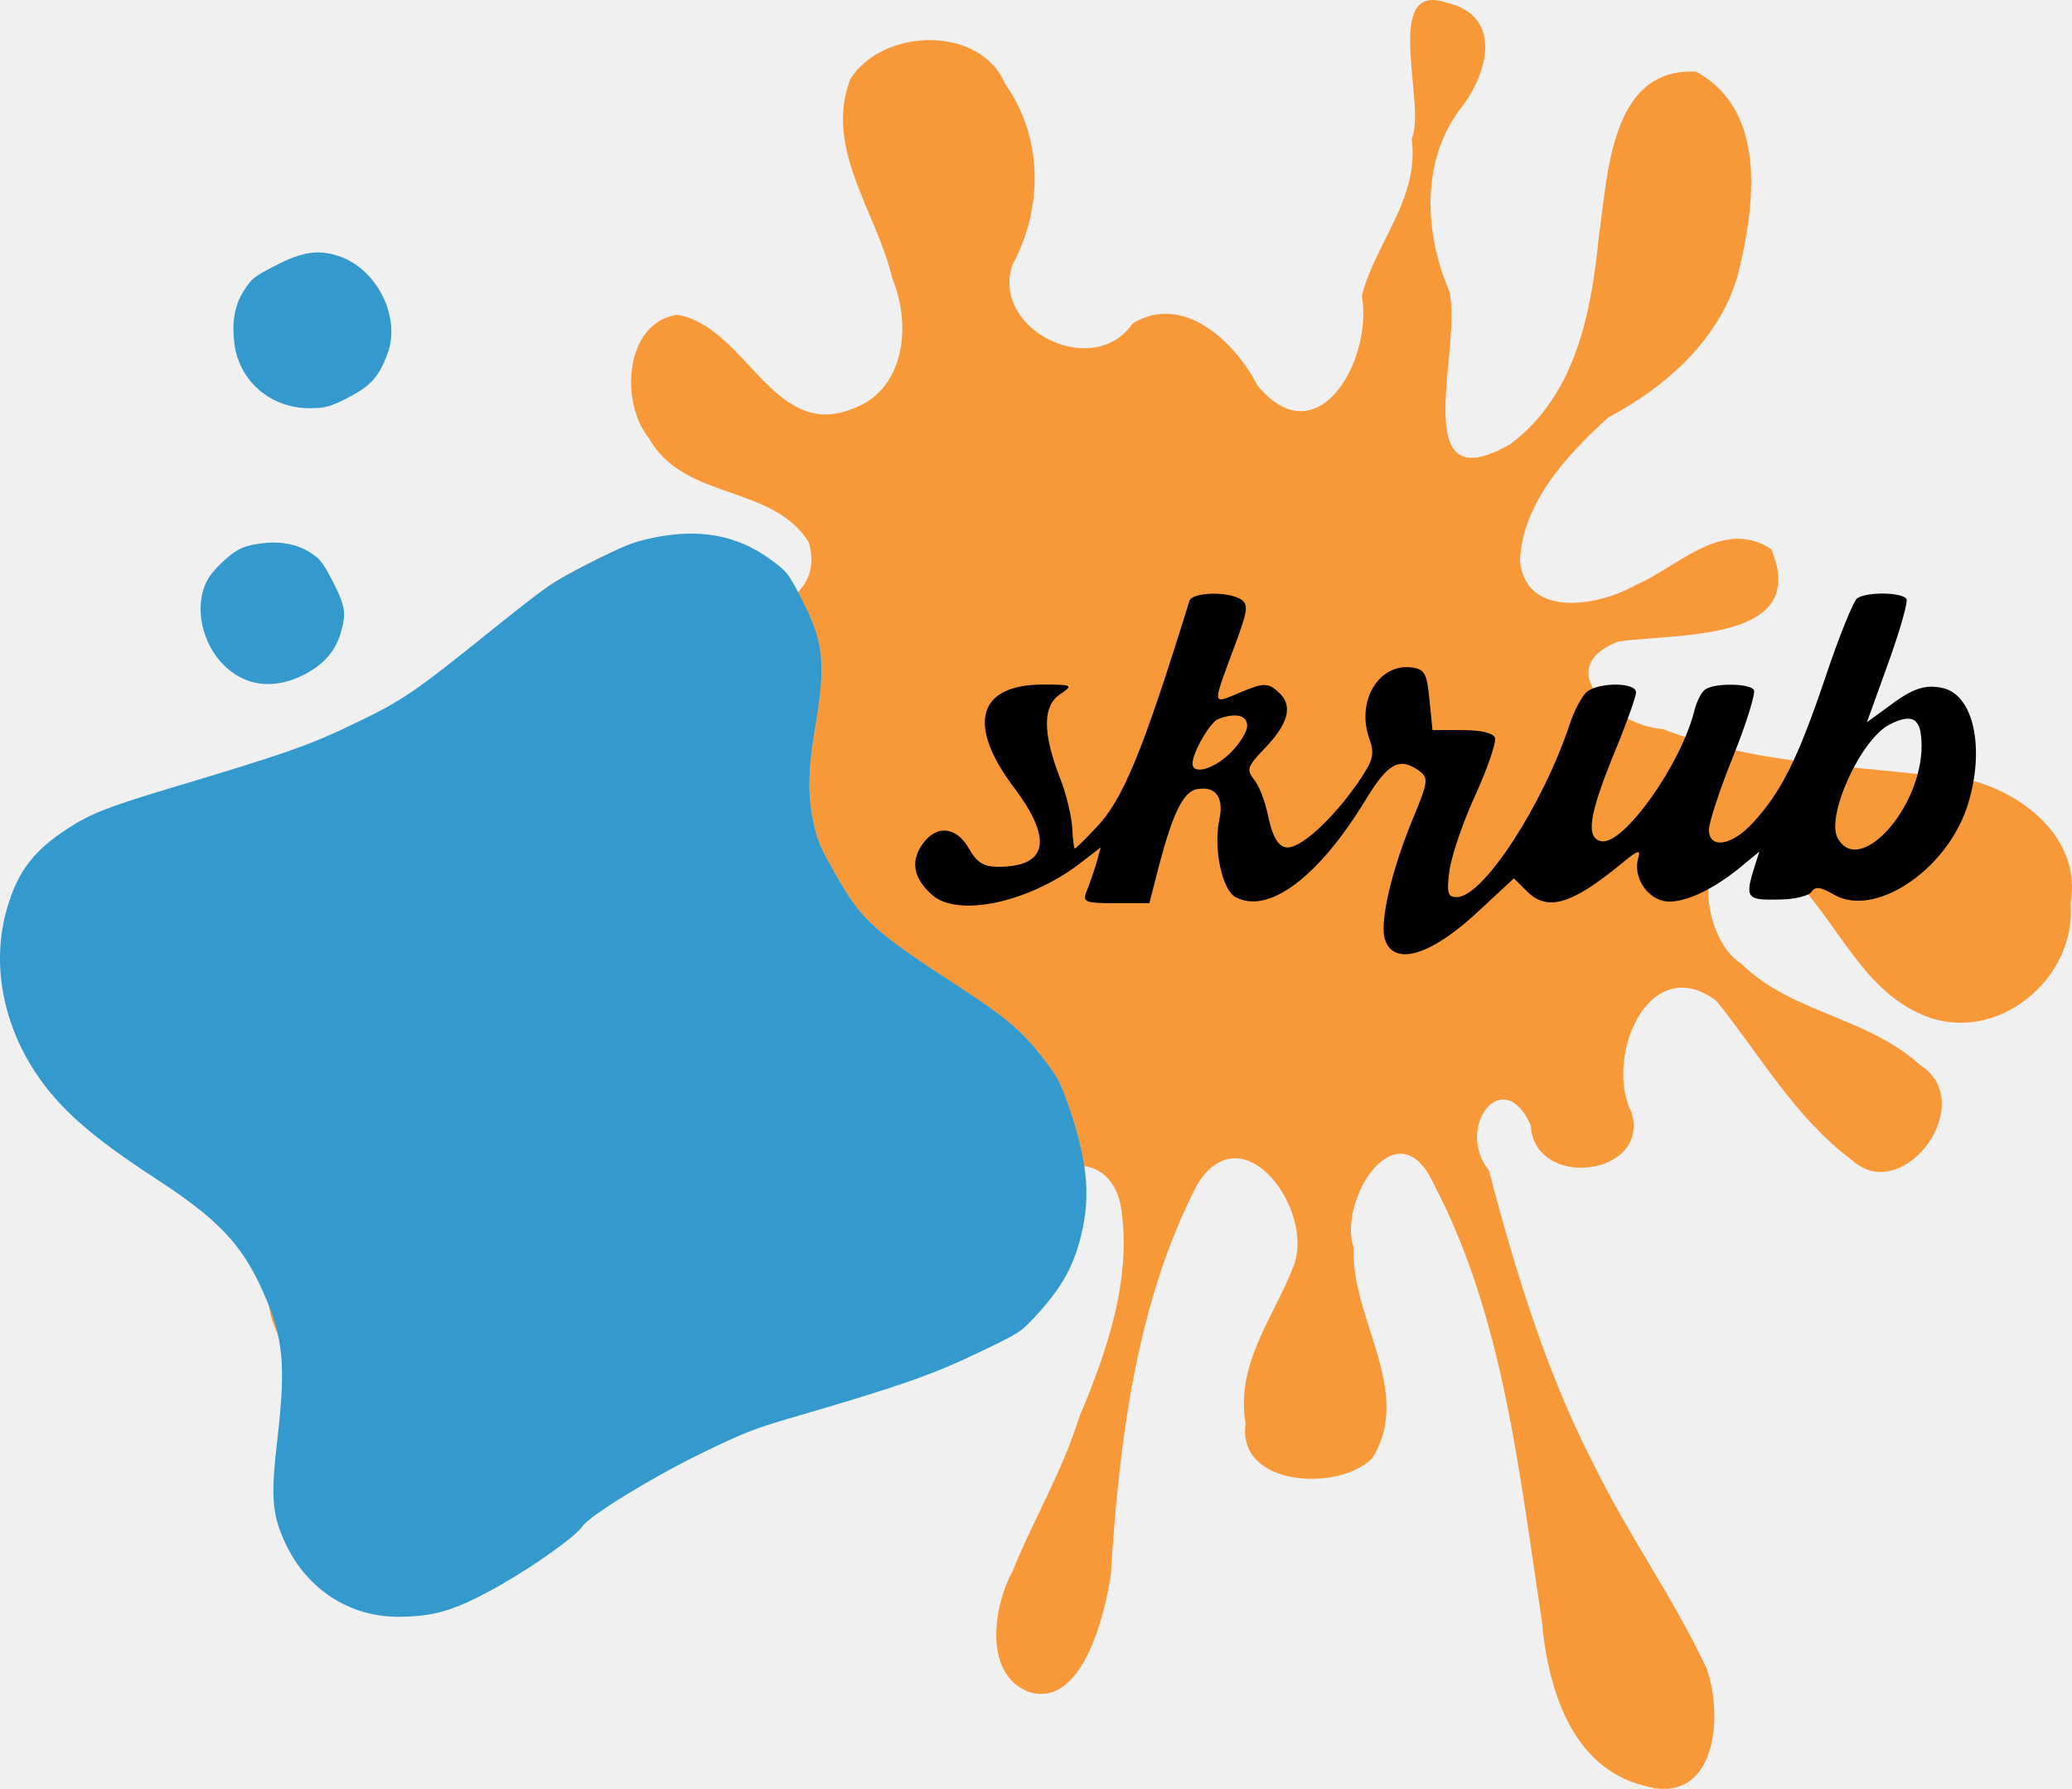
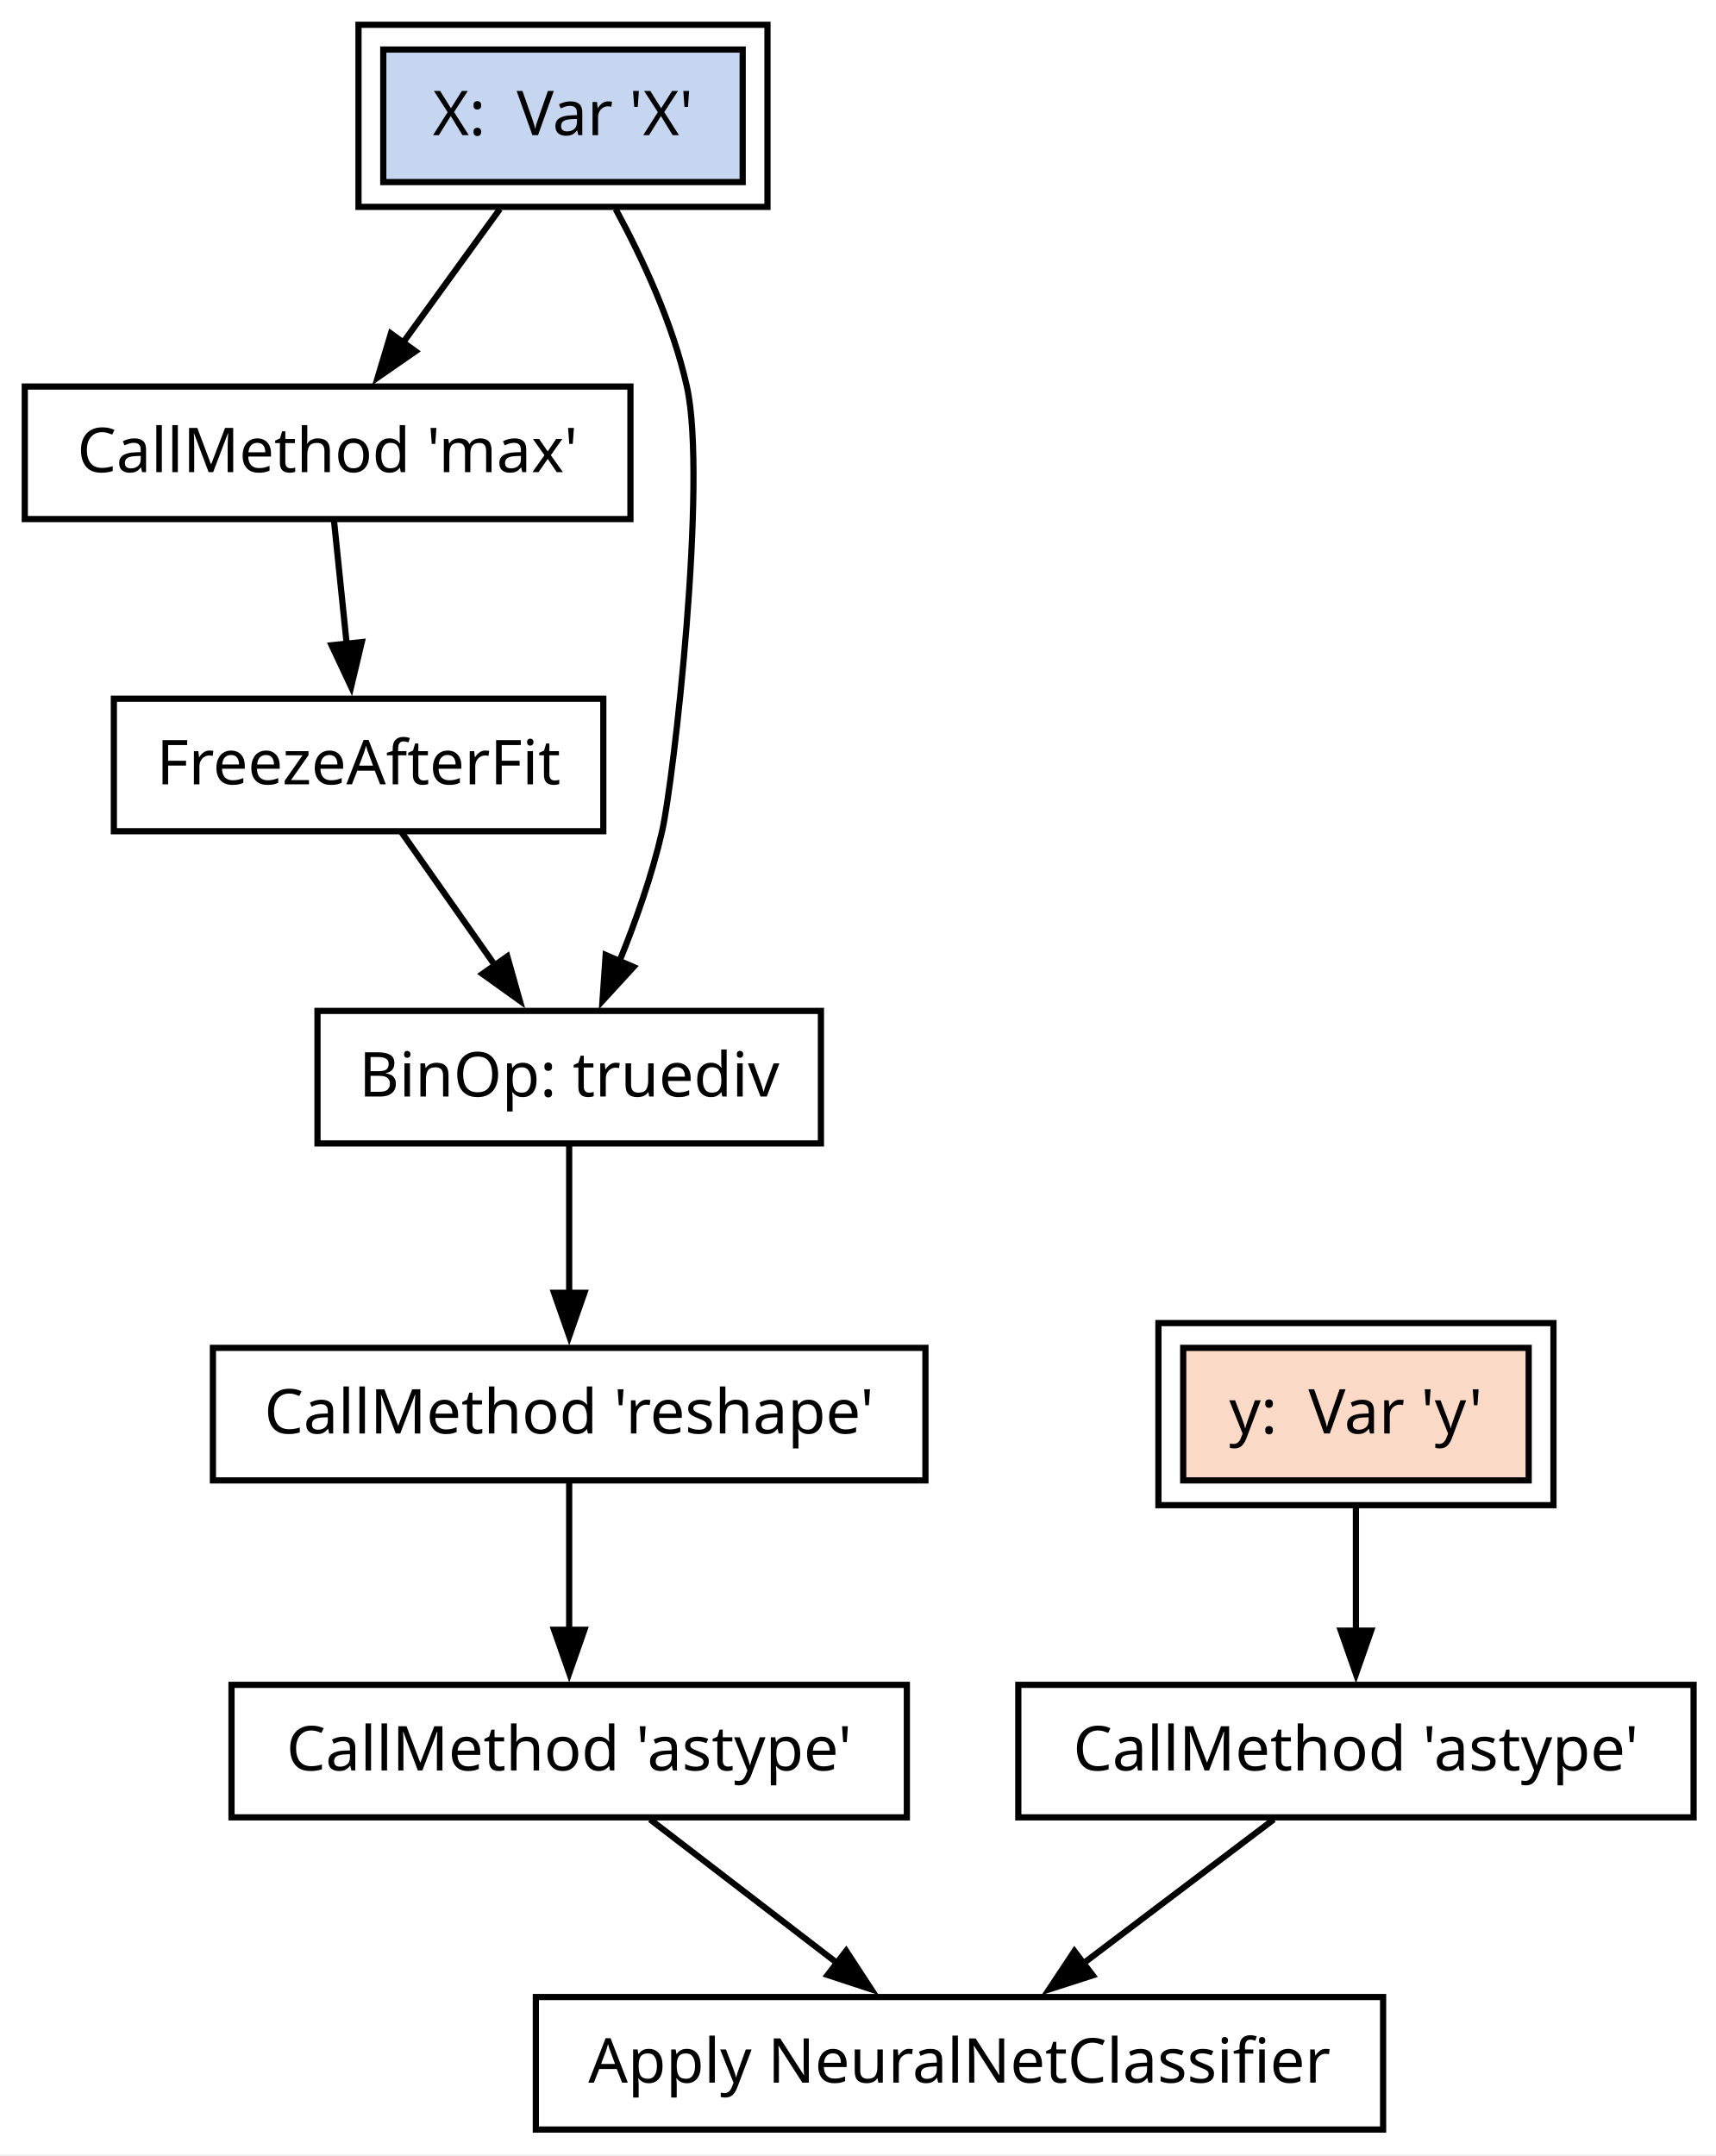
- <svg xmlns="http://www.w3.org/2000/svg" width="231.15mm" height="199.599mm" viewBox="0 0 231.15 199.599" version="1.1" id="svg1537">
-   <defs id="defs1534" />
-   <g id="layer1" transform="translate(68.05526,1.433082)">
-     <path id="path1340" style="fill:#f89939;fill-opacity:1;stroke:none;stroke-width:0.035" d="m -37.064,147.436 c -0.025,-0.109 -0.045,-0.219 -0.072,-0.328 -0.069,-0.282 -0.145,-0.563 -0.227,-0.845 -0.083,-0.282 -0.172,-0.565 -0.269,-0.851 -0.097,-0.286 -0.201,-0.574 -0.313,-0.867 -0.035,-0.093 -0.077,-0.19 -0.114,-0.284 0.157,1.079 0.496,2.162 0.995,3.176 z" />
-     <path id="path1338" style="fill:#f89939;fill-opacity:1;stroke:none;stroke-width:0.035" d="m 52.907,128.678 c -0.01,-0.069 -0.017,-0.135 -0.028,-0.205 -0.05,-0.317 -0.106,-0.639 -0.171,-0.967 -0.064,-0.327 -0.135,-0.66 -0.214,-0.999 -0.078,-0.339 -0.164,-0.685 -0.257,-1.037 -0.093,-0.352 -0.194,-0.711 -0.301,-1.078 -0.108,-0.367 -0.223,-0.742 -0.345,-1.125 -0.122,-0.383 -0.252,-0.775 -0.39,-1.176 -0.239,-0.685 -0.432,-1.226 -0.611,-1.683 -0.089,-0.229 -0.175,-0.437 -0.261,-0.631 -0.086,-0.194 -0.172,-0.375 -0.263,-0.55 -0.09,-0.175 -0.185,-0.343 -0.288,-0.514 -0.103,-0.17 -0.213,-0.342 -0.335,-0.523 -0.245,-0.361 -0.537,-0.759 -0.907,-1.252 -0.302,-0.4 -0.595,-0.775 -0.886,-1.131 -0.291,-0.356 -0.581,-0.693 -0.877,-1.018 -0.296,-0.325 -0.599,-0.638 -0.915,-0.945 -0.316,-0.307 -0.647,-0.609 -0.998,-0.913 -0.352,-0.303 -0.725,-0.609 -1.128,-0.922 -0.403,-0.313 -0.835,-0.634 -1.304,-0.97 -0.469,-0.336 -0.976,-0.688 -1.527,-1.061 -0.551,-0.373 -1.146,-0.768 -1.794,-1.191 -1.212,-0.787 -2.293,-1.497 -3.264,-2.144 -0.971,-0.647 -1.831,-1.233 -2.6,-1.775 -0.384,-0.271 -0.745,-0.531 -1.086,-0.782 -0.341,-0.251 -0.662,-0.494 -0.964,-0.729 -0.302,-0.236 -0.586,-0.465 -0.855,-0.689 -0.268,-0.224 -0.521,-0.444 -0.76,-0.661 -0.239,-0.217 -0.465,-0.432 -0.68,-0.647 -0.215,-0.215 -0.419,-0.429 -0.615,-0.646 -0.195,-0.217 -0.382,-0.435 -0.563,-0.658 -0.181,-0.223 -0.356,-0.449 -0.527,-0.682 -0.171,-0.233 -0.338,-0.472 -0.503,-0.72 -0.166,-0.248 -0.33,-0.504 -0.495,-0.77 -0.165,-0.267 -0.332,-0.544 -0.501,-0.834 -0.17,-0.29 -0.343,-0.593 -0.521,-0.911 -0.43,-0.751 -0.773,-1.361 -1.052,-1.886 -0.139,-0.263 -0.263,-0.504 -0.374,-0.731 -0.111,-0.227 -0.208,-0.44 -0.296,-0.645 -0.088,-0.205 -0.166,-0.403 -0.236,-0.6 -0.07,-0.197 -0.134,-0.394 -0.193,-0.597 -0.059,-0.203 -0.115,-0.413 -0.168,-0.636 -0.054,-0.223 -0.106,-0.459 -0.161,-0.715 -0.082,-0.39 -0.154,-0.774 -0.214,-1.158 -0.06,-0.383 -0.109,-0.766 -0.147,-1.152 -0.038,-0.386 -0.064,-0.777 -0.079,-1.177 -0.015,-0.4 -0.018,-0.81 -0.01,-1.234 0.008,-0.424 0.029,-0.863 0.061,-1.321 0.032,-0.458 0.076,-0.936 0.133,-1.439 0.056,-0.503 0.125,-1.031 0.206,-1.59 0.081,-0.558 0.175,-1.147 0.281,-1.771 0.145,-0.867 0.268,-1.663 0.367,-2.401 0.05,-0.369 0.094,-0.725 0.131,-1.067 0.038,-0.342 0.069,-0.672 0.095,-0.991 0.025,-0.319 0.044,-0.626 0.057,-0.924 0.013,-0.298 0.019,-0.587 0.018,-0.868 -5.29e-4,-0.281 -0.008,-0.555 -0.022,-0.822 -0.014,-0.268 -0.035,-0.529 -0.063,-0.787 -0.028,-0.257 -0.063,-0.51 -0.105,-0.76 -0.042,-0.25 -0.092,-0.498 -0.148,-0.744 -0.057,-0.246 -0.121,-0.492 -0.193,-0.738 -0.072,-0.246 -0.151,-0.493 -0.238,-0.742 -0.087,-0.249 -0.182,-0.501 -0.285,-0.756 -0.103,-0.255 -0.214,-0.515 -0.333,-0.78 -0.119,-0.265 -0.246,-0.536 -0.382,-0.814 -0.135,-0.278 -0.279,-0.563 -0.431,-0.857 -0.176,-0.34 -0.283,-0.531 -0.426,-0.803 -2.918,2.978 -9.401,3.379 -13.044,1.507 -2.95,-1.523 -5.725,-3.502 -8.463,-5.615 -0.536,0.262 -1.069,0.523 -1.763,0.875 -0.546,0.283 -1.027,0.532 -1.461,0.761 -0.435,0.229 -0.824,0.439 -1.189,0.643 -0.364,0.204 -0.704,0.403 -1.039,0.61 -0.335,0.207 -0.666,0.423 -1.013,0.661 -0.235,0.162 -0.496,0.354 -0.753,0.541 4.611,1.997 9.316,4.148 12.681,8.085 4.078,8.574 -10.283,9.418 -8.489,17.509 2.501,5.362 14.618,11.827 5.032,17.91 -7.96,6.807 -19.935,-1.245 -28.187,4.621 -10.221,5.627 -12.455,18.168 -11.334,28.948 -0.146,0.827 -0.13,1.696 -0.003,2.568 0.037,0.094 0.078,0.191 0.114,0.284 0.112,0.293 0.216,0.581 0.313,0.867 0.097,0.286 0.187,0.569 0.269,0.851 0.083,0.282 0.159,0.564 0.227,0.845 0.027,0.109 0.047,0.219 0.072,0.328 1.946,3.958 6.165,6.849 10.13,4.219 7.294,-4.82 9.49,-13.36 11.536,-21.52 1.198,-7.429 7.906,-13.032 14.958,-14.958 8.646,-4.526 16.225,7.288 10.936,14.111 -3.721,5.574 -7.622,10.739 -11.007,16.474 -2.516,4.827 -3.727,13.492 2.858,14.852 10.888,3.318 9.5,-10.057 10.583,-16.686 0.108,-8.041 8.349,-16.137 16.51,-12.418 7.061,3.029 -2.402,16.239 7.536,17.026 5.863,-1.388 7.582,-8.847 9.503,-13.957 -0.031,-3.803 3.431,-6.314 6.428,-5.903 z" />
-     <path id="path1336" style="fill:#f89939;fill-opacity:1;stroke:none;stroke-width:0.035" d="M 92.021,-1.424 C 86.682,-1.819 91.008,10.593 89.438,14.006 90.313,20.804 85.377,25.603 83.874,31.57 85.138,38.626 78.969,49.724 72.232,41.589 69.692,36.636 63.909,31.24 58.315,34.648 53.905,41.044 42.461,35.355 44.892,28.113 48.32,21.816 48.325,13.89 44.081,7.934 41.31,1.343 30.404,1.65 26.799,7.409 c -2.96,7.755 2.983,14.853 4.688,22.221 2.18,5.243 1.429,12.569 -4.586,14.605 -8.714,3.389 -11.736,-9.227 -19.403,-10.548 -5.835,0.867 -6.443,9.703 -3.175,13.758 3.901,7.022 13.819,5.117 17.851,11.642 0.687,2.381 0.093,4.22 -1.208,5.548 0.143,0.271 0.25,0.463 0.426,0.803 0.152,0.294 0.296,0.579 0.431,0.857 0.135,0.278 0.263,0.549 0.382,0.814 0.119,0.265 0.23,0.524 0.333,0.78 0.103,0.255 0.198,0.507 0.285,0.756 0.087,0.249 0.166,0.496 0.238,0.742 0.072,0.246 0.136,0.491 0.193,0.738 0.057,0.246 0.106,0.494 0.148,0.744 0.042,0.25 0.077,0.503 0.105,0.76 0.028,0.257 0.048,0.519 0.063,0.787 0.014,0.268 0.021,0.541 0.022,0.822 5.29e-4,0.281 -0.005,0.57 -0.018,0.868 -0.013,0.298 -0.032,0.606 -0.057,0.924 -0.025,0.319 -0.057,0.648 -0.095,0.991 -0.038,0.342 -0.082,0.698 -0.131,1.067 -0.099,0.739 -0.222,1.535 -0.367,2.401 -0.106,0.624 -0.2,1.213 -0.281,1.771 -0.081,0.558 -0.149,1.086 -0.206,1.59 -0.056,0.503 -0.101,0.981 -0.133,1.439 -0.032,0.458 -0.053,0.897 -0.061,1.321 -0.009,0.424 -0.005,0.834 0.01,1.234 0.015,0.4 0.041,0.79 0.079,1.177 0.038,0.386 0.087,0.769 0.147,1.152 0.06,0.383 0.132,0.767 0.214,1.158 0.054,0.256 0.107,0.492 0.161,0.715 0.054,0.223 0.109,0.433 0.168,0.636 0.059,0.203 0.122,0.4 0.193,0.597 0.07,0.197 0.149,0.395 0.236,0.6 0.088,0.205 0.185,0.418 0.296,0.645 0.111,0.227 0.234,0.468 0.374,0.731 0.279,0.525 0.622,1.135 1.052,1.886 0.179,0.318 0.352,0.621 0.521,0.911 0.17,0.29 0.336,0.567 0.501,0.834 0.165,0.267 0.329,0.523 0.495,0.77 0.166,0.248 0.333,0.487 0.503,0.72 0.171,0.233 0.346,0.46 0.527,0.682 0.181,0.223 0.367,0.441 0.563,0.658 0.195,0.217 0.4,0.431 0.615,0.646 0.215,0.215 0.441,0.43 0.68,0.647 0.239,0.217 0.492,0.437 0.76,0.661 0.268,0.224 0.553,0.453 0.855,0.689 0.302,0.236 0.623,0.478 0.964,0.729 0.341,0.251 0.702,0.511 1.086,0.782 0.769,0.542 1.629,1.128 2.6,1.775 0.971,0.647 2.052,1.357 3.264,2.144 0.648,0.423 1.243,0.818 1.794,1.191 0.551,0.373 1.057,0.725 1.527,1.061 0.469,0.336 0.901,0.657 1.304,0.97 0.403,0.313 0.776,0.618 1.128,0.922 0.352,0.303 0.682,0.605 0.998,0.913 0.316,0.307 0.619,0.62 0.915,0.945 0.296,0.325 0.586,0.662 0.877,1.018 0.291,0.356 0.584,0.73 0.886,1.131 0.37,0.493 0.663,0.89 0.907,1.252 0.122,0.181 0.233,0.353 0.335,0.523 0.103,0.17 0.197,0.339 0.288,0.514 0.09,0.175 0.176,0.356 0.263,0.55 0.086,0.194 0.172,0.402 0.261,0.631 0.179,0.457 0.373,0.998 0.611,1.683 0.137,0.401 0.267,0.793 0.39,1.176 0.122,0.383 0.238,0.758 0.345,1.125 0.108,0.367 0.208,0.726 0.301,1.078 0.093,0.352 0.178,0.698 0.257,1.037 0.078,0.339 0.15,0.672 0.214,0.999 0.064,0.328 0.121,0.649 0.171,0.967 0.011,0.069 0.018,0.136 0.028,0.205 1.813,0.249 3.455,1.566 4.05,4.316 1.375,8.103 -1.563,16.494 -4.621,23.707 -1.949,6.252 -5.06,11.298 -7.443,17.215 -2.106,3.855 -3.241,11.296 1.654,13.379 6.01,2.121 8.626,-8.289 9.331,-13.083 0.892,-14.84 2.886,-30.537 9.653,-43.511 5.087,-8.187 13.198,2.985 10.699,9.203 -2.236,5.736 -6.453,10.824 -5.331,17.496 -0.991,7.169 10.657,7.609 14.176,3.816 4.568,-7.416 -2.476,-15.619 -2.111,-23.417 -1.822,-5.265 4.81,-15.811 8.849,-7.274 7.863,14.921 9.6,32.308 12.136,48.86 0.653,7.432 3.226,16.331 11.324,18.415 8.197,2.438 8.991,-7.883 7.02,-13.159 -3.743,-7.927 -8.72,-14.817 -12.489,-22.542 -5.228,-10.052 -8.779,-21.537 -11.748,-32.914 -3.887,-4.857 1.62,-11.982 4.657,-5.045 0.412,7.253 13.34,5.666 11.254,-1.412 -3.104,-6.131 1.874,-18.117 9.454,-12.488 4.842,5.993 8.724,12.993 15.17,17.815 5.654,5.1 14.227,-6.402 7.536,-10.676 -6.033,-5.431 -14.278,-5.729 -19.919,-11.285 -4.656,-2.805 -5.843,-15.409 2.011,-12.506 7.678,4.237 9.984,14.86 18.324,18.273 8.203,3.37 17.096,-4.149 16.389,-12.452 1.253,-7.044 -4.89,-12.051 -10.865,-13.723 -11.623,-1.691 -23.578,-1.541 -34.678,-5.785 -5.061,-0.291 -12.661,-6.7 -4.948,-9.737 6.35,-0.975 21.554,0.161 17.086,-10.34 -5.459,-3.551 -10.506,2.109 -15.137,4.025 -3.728,2.203 -12.214,3.955 -12.878,-2.707 0.286,-6.476 5.189,-11.769 9.844,-15.99 6.521,-3.455 12.531,-8.824 14.499,-16.051 1.824,-7.483 3.346,-18.139 -4.692,-22.543 -9.646,-0.473 -9.832,11.615 -10.865,18.486 -0.825,8.478 -2.633,17.746 -9.913,23.107 -11.8,6.75 -5.092,-11.147 -6.808,-17.215 -2.779,-6.562 -3.049,-14.429 1.235,-20.179 2.95,-3.622 5.109,-10.404 -1.587,-11.924 -0.446,-0.147 -0.846,-0.23 -1.201,-0.256 z" />
-     <path d="m 64.641,65.596 c -5.287,17.08 -7.456,22.299 -10.506,25.417 -1.152,1.22 -2.169,2.237 -2.304,2.237 -0.068,0 -0.203,-1.017 -0.271,-2.304 -0.068,-1.288 -0.678,-3.931 -1.491,-5.897 -1.83,-4.88 -1.762,-7.727 0.136,-9.015 1.491,-1.017 1.423,-1.084 -1.898,-1.084 -7.252,0 -8.54,4.406 -3.321,11.387 4.473,5.897 3.863,8.947 -1.694,8.947 -1.627,0 -2.372,-0.474 -3.253,-2.033 -1.423,-2.508 -3.728,-2.711 -5.287,-0.339 -1.22,1.83 -0.881,3.66 1.152,5.49 2.847,2.576 10.777,0.881 16.47,-3.457 l 2.372,-1.83 -0.542,1.966 c -0.339,1.017 -0.813,2.44 -1.084,3.05 -0.407,1.084 -0.068,1.22 3.321,1.22 h 3.728 l 0.746,-2.914 c 1.762,-6.981 2.982,-9.625 4.677,-9.828 2.033,-0.339 2.914,1.017 2.372,3.457 -0.678,3.186 0.339,7.862 1.83,8.608 3.66,1.966 9.286,-2.237 14.572,-10.98 2.44,-3.999 3.728,-4.677 5.897,-3.118 1.084,0.813 1.017,1.22 -0.813,5.626 -2.304,5.626 -3.525,11.048 -3.05,13.014 0.881,3.321 5.219,2.033 10.709,-3.186 l 3.728,-3.457 1.423,1.423 c 2.304,2.304 4.948,1.559 10.641,-3.118 1.898,-1.559 2.101,-1.559 1.762,-0.407 -0.474,1.898 0.881,4.134 2.779,4.609 1.898,0.474 5.287,-1.017 8.472,-3.592 l 2.304,-1.898 -0.542,1.694 c -1.084,3.457 -0.881,3.728 2.576,3.66 1.83,0 3.525,-0.407 3.796,-0.881 0.407,-0.61 1.017,-0.542 2.508,0.339 4.473,2.576 12.336,-2.576 14.776,-9.625 2.101,-6.236 0.949,-12.539 -2.576,-13.42 -2.033,-0.474 -3.457,0 -6.303,2.169 l -2.237,1.627 2.372,-6.575 c 1.288,-3.592 2.237,-6.846 2.033,-7.185 -0.474,-0.746 -4.406,-0.813 -5.49,-0.068 -0.407,0.271 -2.033,4.27 -3.592,8.947 -3.05,9.015 -4.88,12.675 -8.066,16.131 -2.372,2.576 -4.88,2.914 -4.88,0.746 0,-0.813 1.22,-4.541 2.711,-8.201 1.491,-3.728 2.508,-7.049 2.304,-7.388 -0.407,-0.746 -4.338,-0.813 -5.422,-0.068 -0.407,0.271 -0.949,1.288 -1.22,2.372 -1.491,6.032 -7.93,15.047 -10.37,14.572 -1.762,-0.339 -1.423,-2.847 1.423,-9.828 1.356,-3.253 2.44,-6.303 2.44,-6.778 0,-1.152 -4.135,-1.152 -5.49,-0.068 -0.542,0.474 -1.423,2.101 -1.898,3.592 -3.05,9.15 -9.692,19.317 -12.607,19.317 -1.017,0 -1.152,-0.407 -0.813,-3.05 0.271,-1.694 1.559,-5.49 2.914,-8.405 1.356,-2.982 2.304,-5.829 2.169,-6.303 -0.203,-0.542 -1.491,-0.881 -3.66,-0.881 h -3.321 l -0.339,-3.389 c -0.271,-2.914 -0.542,-3.389 -1.898,-3.592 -3.728,-0.542 -6.303,3.728 -4.812,7.93 0.61,1.762 0.474,2.372 -1.288,4.948 -2.982,4.27 -6.575,7.456 -7.998,7.185 -0.881,-0.136 -1.491,-1.152 -1.966,-3.321 -0.339,-1.762 -1.084,-3.66 -1.627,-4.27 -0.813,-1.017 -0.746,-1.423 1.084,-3.321 2.711,-2.779 3.253,-4.745 1.898,-6.168 -1.356,-1.356 -1.83,-1.356 -4.812,-0.068 -2.847,1.152 -2.847,1.491 -0.203,-5.626 1.356,-3.66 1.423,-4.338 0.61,-4.88 -1.491,-0.949 -5.422,-0.813 -5.761,0.135 z m 6.439,13.962 c 0,0.678 -0.881,2.033 -1.898,3.05 -1.898,1.83 -4.202,2.44 -4.202,1.152 0,-1.22 1.966,-4.609 2.847,-4.948 1.898,-0.746 3.253,-0.474 3.253,0.746 z m 75.234,2.237 c 0,6.981 -6.981,14.64 -9.353,10.302 -1.356,-2.372 2.508,-10.98 5.761,-12.675 2.643,-1.356 3.592,-0.678 3.592,2.372 z" id="path14949" style="fill:#000000;stroke:none;stroke-width:0.052" />
-     <path d="m -40.819,30.96 c -1.052,1.6 -1.38,3.452 -1.098,5.846 0.479,4.304 4.139,7.425 8.632,7.31 1.572,-0.022 2.172,-0.2 4.072,-1.183 2.498,-1.293 3.427,-2.301 4.387,-4.909 1.517,-4.018 -1.126,-9.38 -5.353,-10.854 -2.291,-0.794 -4.135,-0.532 -7.127,1.016 -2.394,1.239 -2.679,1.452 -3.513,2.774 z" id="path3578" style="fill:#3499cd;fill-opacity:1;stroke:none;stroke-width:0.029" />
-     <path d="m -42.879,60.956 c -0.66,0.573 -1.422,1.396 -1.705,1.806 -2.107,3.004 -1.054,8.1 2.218,10.662 2.358,1.815 5.203,1.959 8.235,0.423 2.134,-1.104 3.411,-2.524 4.039,-4.498 0.702,-2.277 0.585,-3.14 -0.828,-5.872 -1.144,-2.212 -1.425,-2.562 -2.601,-3.305 -1.414,-0.885 -3.28,-1.239 -5.229,-0.989 -1.962,0.224 -2.848,0.616 -4.129,1.774 z" id="path3580" style="fill:#3499cd;fill-opacity:1;stroke:none;stroke-width:0.029" />
-     <path d="m -60.532,91.038 c -3.779,2.45 -5.542,4.781 -6.73,8.86 -1.739,5.947 -0.585,12.64 3.137,18.302 2.637,4.012 6.272,7.212 13.386,11.844 7.008,4.555 9.681,7.361 12.035,12.675 2.272,5.092 2.55,8.115 1.603,16.357 -0.738,6.287 -0.619,8.303 0.694,11.286 2.395,5.457 7.301,8.691 13,8.612 3.996,-0.055 6.24,-0.755 11.142,-3.522 3.952,-2.243 8.429,-5.45 9.238,-6.628 0.809,-1.177 7.774,-5.441 13.201,-8.085 4.503,-2.198 5.924,-2.768 9.852,-3.911 12.098,-3.522 15.789,-4.805 20.84,-7.221 4.843,-2.308 4.907,-2.374 6.483,-4.047 2.75,-2.973 4.069,-5.141 4.957,-8.206 1.375,-4.802 1.096,-8.847 -1.103,-15.264 -0.955,-2.739 -1.184,-3.181 -2.666,-5.152 -2.416,-3.203 -4.246,-4.763 -9.43,-8.151 -9.692,-6.299 -11.073,-7.564 -13.934,-12.648 -1.719,-3.003 -2.044,-3.759 -2.479,-5.81 -0.659,-3.123 -0.618,-5.849 0.23,-10.84 1.162,-6.935 0.906,-9.342 -1.531,-14.052 -1.548,-2.992 -1.628,-3.083 -3.534,-4.472 -3.759,-2.739 -8.042,-3.492 -13.346,-2.331 -1.986,0.434 -3.132,0.895 -6.815,2.768 -4.371,2.262 -4.514,2.369 -10.955,7.516 -8.708,7.013 -9.955,7.856 -15.513,10.502 -4.829,2.334 -7.516,3.262 -20.539,7.164 -6.733,2.033 -8.741,2.807 -11.221,4.454 z" id="path3582" style="fill:#3499cd;fill-opacity:1;stroke:none;stroke-width:0.029" />
+ <svg xmlns="http://www.w3.org/2000/svg" xmlns:xlink="http://www.w3.org/1999/xlink" width="277pt" height="348pt" viewBox="0.00 0.00 277.00 348.00">
+   <g id="graph0" class="graph" transform="scale(1 1) rotate(0) translate(4 343.73)">
+     <polygon fill="white" stroke="none" points="-4,4 -4,-343.73 273.39,-343.73 273.39,4 -4,4" />
+     <g id="node_0" class="node">
+       <g id="a_node_0">
+         <a xlink:title="      File &quot;/home/circleci/project/skrub/_docs/examples/02_data_ops/1160_pytorch.py&quot;, line 41, in &lt;module&gt;&#10;        X = skrub.X(X)">
+           <polygon fill="#c6d5f0" stroke="black" points="115.89,-335.73 57.87,-335.73 57.87,-314.34 115.89,-314.34 115.89,-335.73" />
+           <polygon fill="none" stroke="black" points="119.89,-339.73 53.87,-339.73 53.87,-310.34 119.89,-310.34 119.89,-339.73" />
+           <text xml:space="preserve" text-anchor="middle" x="86.88" y="-321.91" font-family="sans-serif" font-size="10.00">X: Var 'X'</text>
+         </a>
+       </g>
+     </g>
+     <g id="node_1" class="node">
+       <g id="a_node_1">
+         <a xlink:title="      File &quot;/home/circleci/project/skrub/_docs/examples/02_data_ops/1160_pytorch.py&quot;, line 66, in &lt;module&gt;&#10;        max_value = X.max().skb.freeze_after_fit()">
+           <polygon fill="none" stroke="black" points="97.77,-281.34 0,-281.34 0,-259.95 97.77,-259.95 97.77,-281.34" />
+           <text xml:space="preserve" text-anchor="middle" x="48.88" y="-267.52" font-family="sans-serif" font-size="10.00">CallMethod 'max'</text>
+         </a>
+       </g>
+     </g>
+     <g id="edge8" class="edge">
+       <path fill="none" stroke="black" d="M76.7,-310C71.82,-303.27 65.94,-295.16 60.85,-288.14" />
+       <polygon fill="black" stroke="black" points="63.07,-287.03 56.97,-282.8 59.1,-289.9 63.07,-287.03" />
+     </g>
+     <g id="node_3" class="node">
+       <g id="a_node_3">
+         <a xlink:title="      File &quot;/home/circleci/project/skrub/_docs/examples/02_data_ops/1160_pytorch.py&quot;, line 67, in &lt;module&gt;&#10;        X_scaled = X / max_value">
+           <polygon fill="none" stroke="black" points="128.52,-180.56 47.25,-180.56 47.25,-159.17 128.52,-159.17 128.52,-180.56" />
+           <text xml:space="preserve" text-anchor="middle" x="87.88" y="-166.74" font-family="sans-serif" font-size="10.00">BinOp: truediv</text>
+         </a>
+       </g>
+     </g>
+     <g id="edge5" class="edge">
+       <path fill="none" stroke="black" d="M95.39,-309.98C99.76,-301.91 104.64,-291.41 106.88,-281.34 110.25,-266.24 104.74,-217.7 102.88,-209.56 101.26,-202.45 98.58,-194.91 95.92,-188.39" />
+       <polygon fill="black" stroke="black" points="98.27,-187.65 93.26,-182.19 93.77,-189.59 98.27,-187.65" />
+     </g>
+     <g id="node_2" class="node">
+       <g id="a_node_2">
+         <a xlink:title="      File &quot;/home/circleci/project/skrub/_docs/examples/02_data_ops/1160_pytorch.py&quot;, line 66, in &lt;module&gt;&#10;        max_value = X.max().skb.freeze_after_fit()">
+           <polygon fill="none" stroke="black" points="93.39,-230.95 14.38,-230.95 14.38,-209.56 93.39,-209.56 93.39,-230.95" />
+           <text xml:space="preserve" text-anchor="middle" x="53.88" y="-217.13" font-family="sans-serif" font-size="10.00">FreezeAfterFit</text>
+         </a>
+       </g>
+     </g>
+     <g id="edge7" class="edge">
+       <path fill="none" stroke="black" d="M49.9,-259.85C50.5,-254.03 51.28,-246.45 51.99,-239.55" />
+       <polygon fill="black" stroke="black" points="54.4,-240.09 52.68,-232.87 49.53,-239.58 54.4,-240.09" />
+     </g>
+     <g id="edge6" class="edge">
+       <path fill="none" stroke="black" d="M60.77,-209.46C65.13,-203.25 70.9,-195.04 75.99,-187.79" />
+       <polygon fill="black" stroke="black" points="77.89,-189.35 79.91,-182.21 73.88,-186.53 77.89,-189.35" />
+     </g>
+     <g id="node_4" class="node">
+       <g id="a_node_4">
+         <a xlink:title="      File &quot;/home/circleci/project/skrub/_docs/examples/02_data_ops/1160_pytorch.py&quot;, line 68, in &lt;module&gt;&#10;        X_reshaped = X_scaled.reshape(-1, 1, 8, 8).astype(&quot;float32&quot;)">
+           <polygon fill="none" stroke="black" points="145.39,-126.17 30.37,-126.17 30.37,-104.78 145.39,-104.78 145.39,-126.17" />
+           <text xml:space="preserve" text-anchor="middle" x="87.88" y="-112.35" font-family="sans-serif" font-size="10.00">CallMethod 'reshape'</text>
+         </a>
+       </g>
+     </g>
+     <g id="edge4" class="edge">
+       <path fill="none" stroke="black" d="M87.88,-158.76C87.88,-152.02 87.88,-142.96 87.88,-134.96" />
+       <polygon fill="black" stroke="black" points="90.34,-135.06 87.89,-128.06 85.44,-135.06 90.34,-135.06" />
+     </g>
+     <g id="node_5" class="node">
+       <g id="a_node_5">
+         <a xlink:title="      File &quot;/home/circleci/project/skrub/_docs/examples/02_data_ops/1160_pytorch.py&quot;, line 68, in &lt;module&gt;&#10;        X_reshaped = X_scaled.reshape(-1, 1, 8, 8).astype(&quot;float32&quot;)">
+           <polygon fill="none" stroke="black" points="142.39,-71.78 33.37,-71.78 33.37,-50.39 142.39,-50.39 142.39,-71.78" />
+           <text xml:space="preserve" text-anchor="middle" x="87.88" y="-57.96" font-family="sans-serif" font-size="10.00">CallMethod 'astype'</text>
+         </a>
+       </g>
+     </g>
+     <g id="edge3" class="edge">
+       <path fill="none" stroke="black" d="M87.88,-104.37C87.88,-97.63 87.88,-88.57 87.88,-80.57" />
+       <polygon fill="black" stroke="black" points="90.34,-80.67 87.89,-73.67 85.44,-80.67 90.34,-80.67" />
+     </g>
+     <g id="node_8" class="node">
+       <g id="a_node_8">
+         <a xlink:title="      File &quot;/home/circleci/project/skrub/_docs/examples/02_data_ops/1160_pytorch.py&quot;, line 157, in &lt;module&gt;&#10;        predictor = X_reshaped.skb.apply(net, y=y_int)">
+           <polygon fill="none" stroke="black" points="219.27,-21.39 82.5,-21.39 82.5,0 219.27,0 219.27,-21.39" />
+           <text xml:space="preserve" text-anchor="middle" x="150.88" y="-7.57" font-family="sans-serif" font-size="10.00">Apply NeuralNetClassifier</text>
+         </a>
+       </g>
+     </g>
+     <g id="edge1" class="edge">
+       <path fill="none" stroke="black" d="M100.94,-50.06C109.72,-43.31 121.46,-34.29 131.36,-26.7" />
+       <polygon fill="black" stroke="black" points="132.59,-28.84 136.65,-22.63 129.6,-24.95 132.59,-28.84" />
+     </g>
+     <g id="node_6" class="node">
+       <g id="a_node_6">
+         <a xlink:title="      File &quot;/home/circleci/project/skrub/_docs/examples/02_data_ops/1160_pytorch.py&quot;, line 42, in &lt;module&gt;&#10;        y = skrub.y(y)">
+           <polygon fill="#fad9c6" stroke="black" points="242.77,-126.17 187,-126.17 187,-104.78 242.77,-104.78 242.77,-126.17" />
+           <polygon fill="none" stroke="black" points="246.77,-130.17 183,-130.17 183,-100.78 246.77,-100.78 246.77,-130.17" />
+           <text xml:space="preserve" text-anchor="middle" x="214.88" y="-112.35" font-family="sans-serif" font-size="10.00">y: Var 'y'</text>
+         </a>
+       </g>
+     </g>
+     <g id="node_7" class="node">
+       <g id="a_node_7">
+         <a xlink:title="      File &quot;/home/circleci/project/skrub/_docs/examples/02_data_ops/1160_pytorch.py&quot;, line 156, in &lt;module&gt;&#10;        y_int = y.astype(&quot;int64&quot;)">
+           <polygon fill="none" stroke="black" points="269.39,-71.78 160.38,-71.78 160.38,-50.39 269.39,-50.39 269.39,-71.78" />
+           <text xml:space="preserve" text-anchor="middle" x="214.88" y="-57.96" font-family="sans-serif" font-size="10.00">CallMethod 'astype'</text>
+         </a>
+       </g>
+     </g>
+     <g id="edge9" class="edge">
+       <path fill="none" stroke="black" d="M214.88,-100.44C214.88,-94.27 214.88,-86.94 214.88,-80.36" />
+       <polygon fill="black" stroke="black" points="217.34,-80.53 214.89,-73.53 212.44,-80.53 217.34,-80.53" />
+     </g>
+     <g id="edge2" class="edge">
+       <path fill="none" stroke="black" d="M201.62,-50.06C192.7,-43.31 180.77,-34.29 170.72,-26.7" />
+       <polygon fill="black" stroke="black" points="172.4,-24.89 165.34,-22.62 169.44,-28.8 172.4,-24.89" />
+     </g>
  </g>
</svg>
